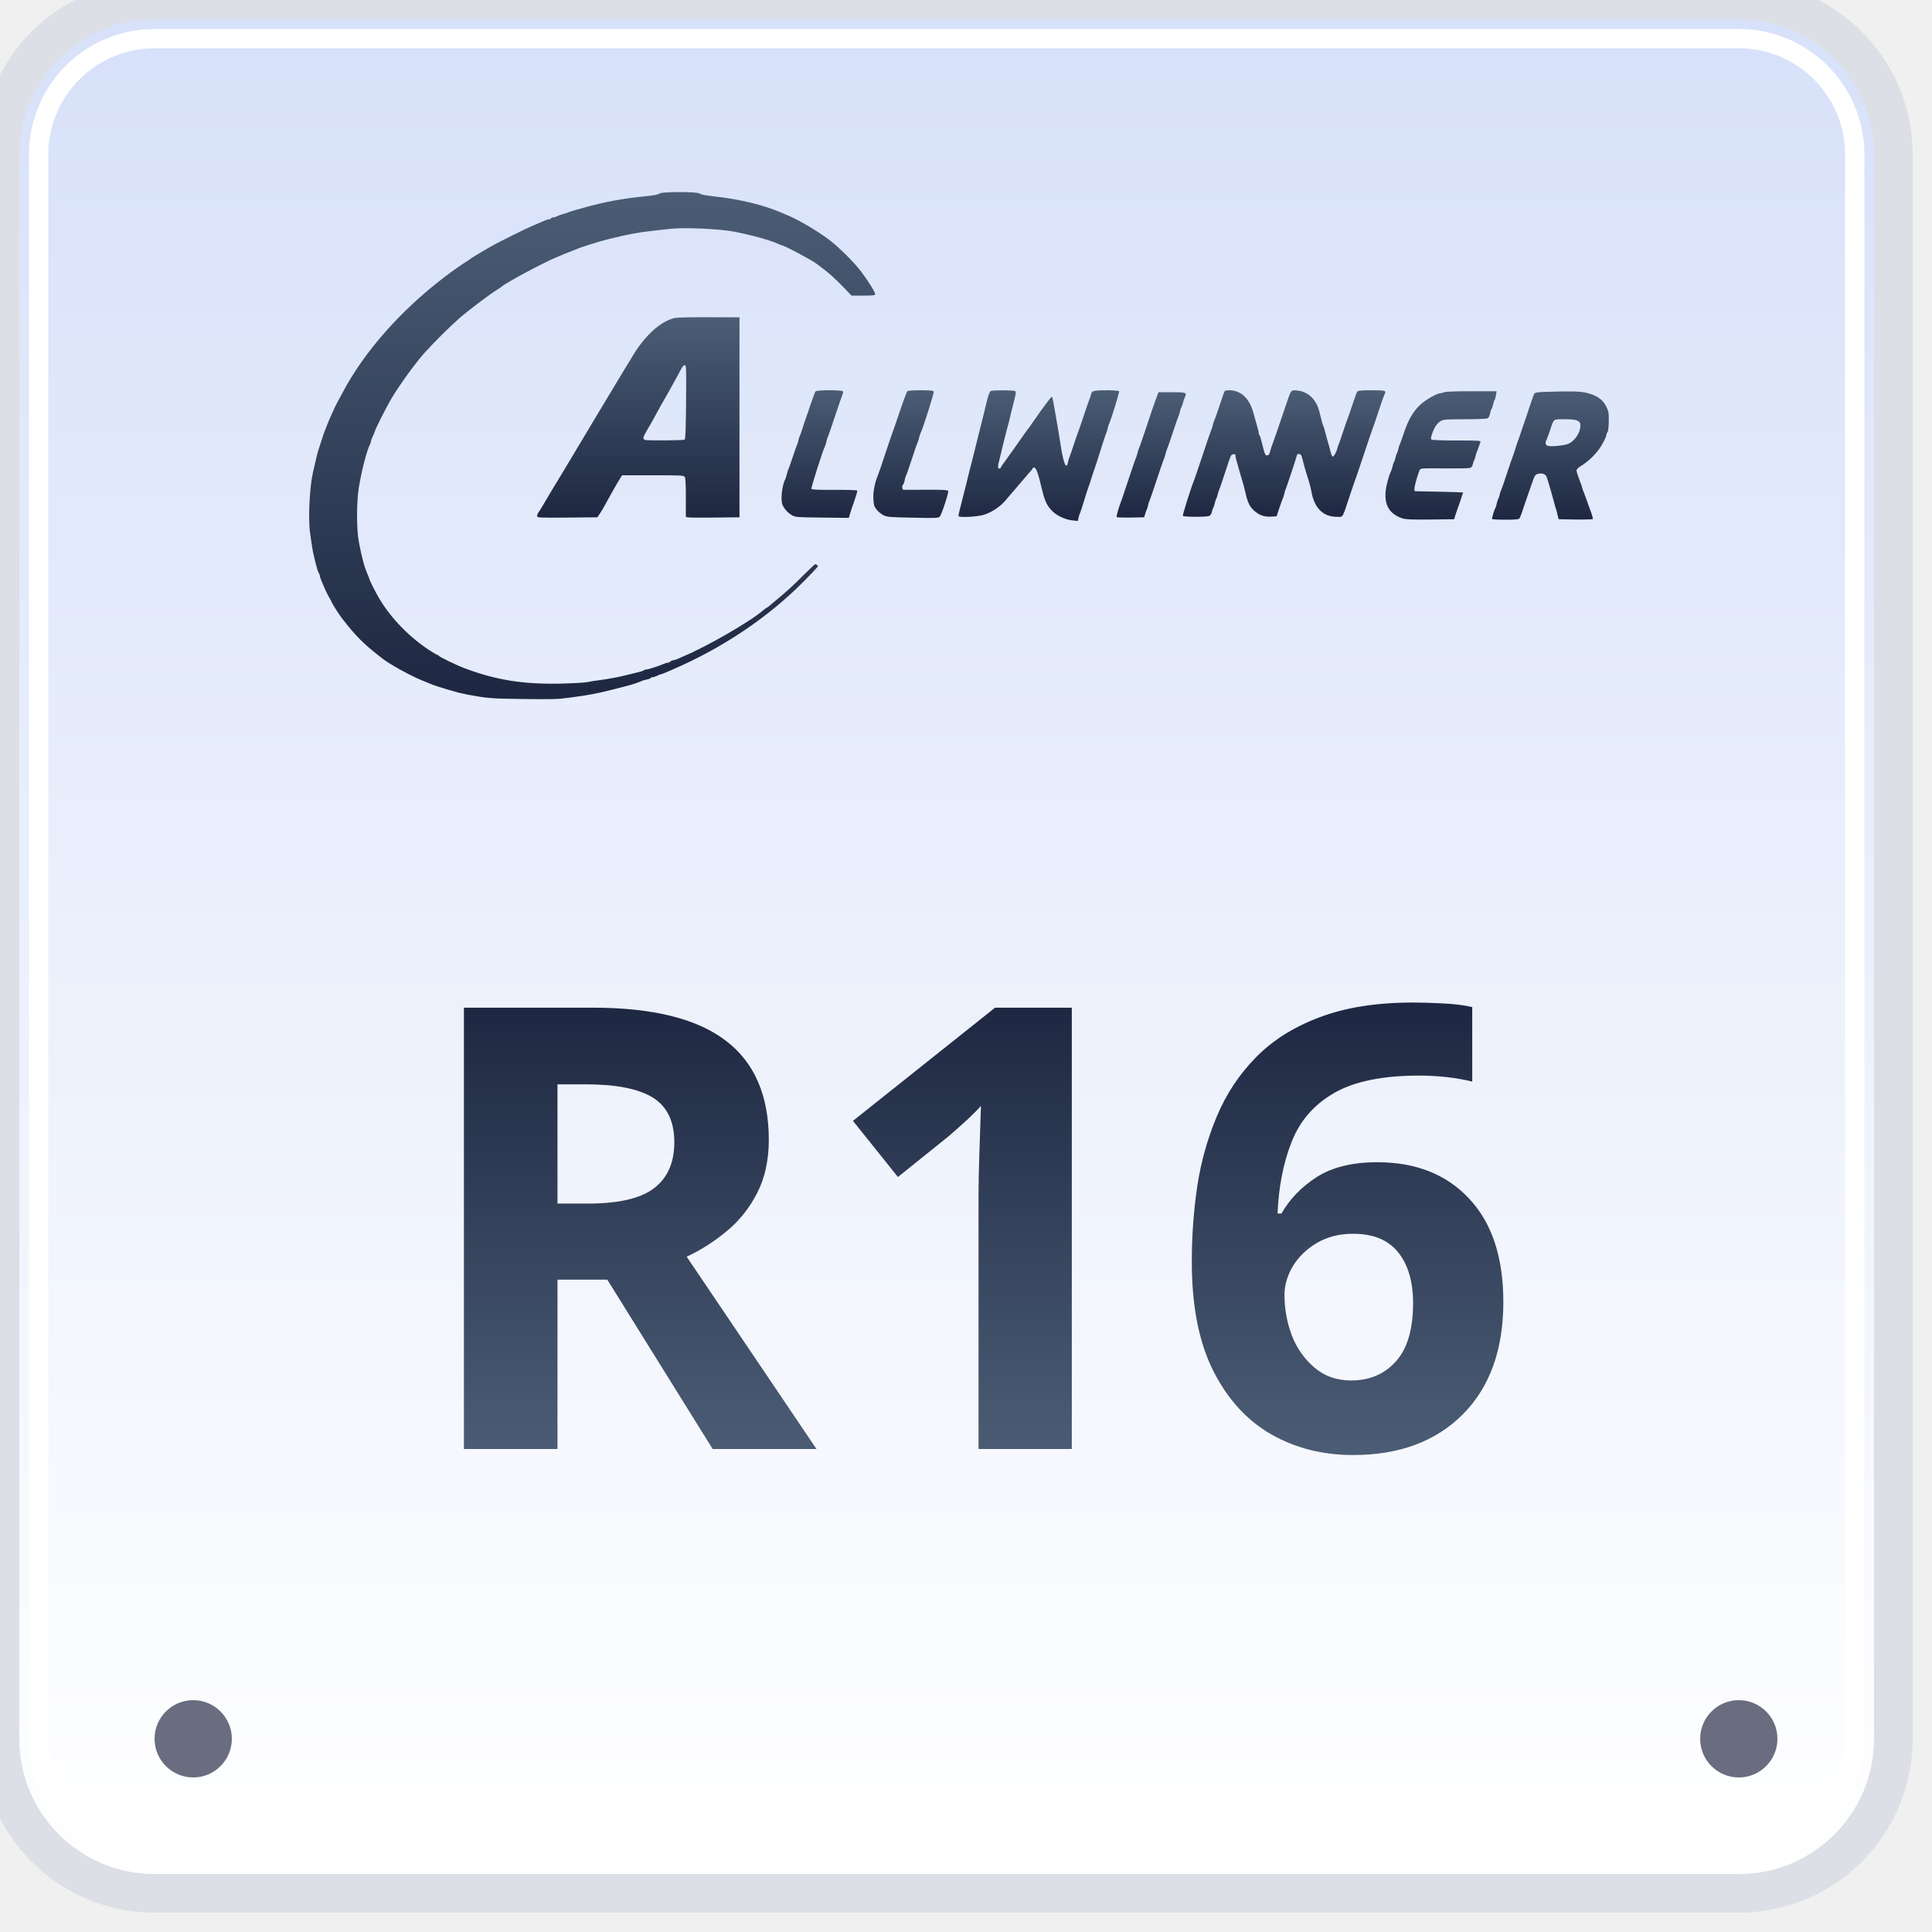
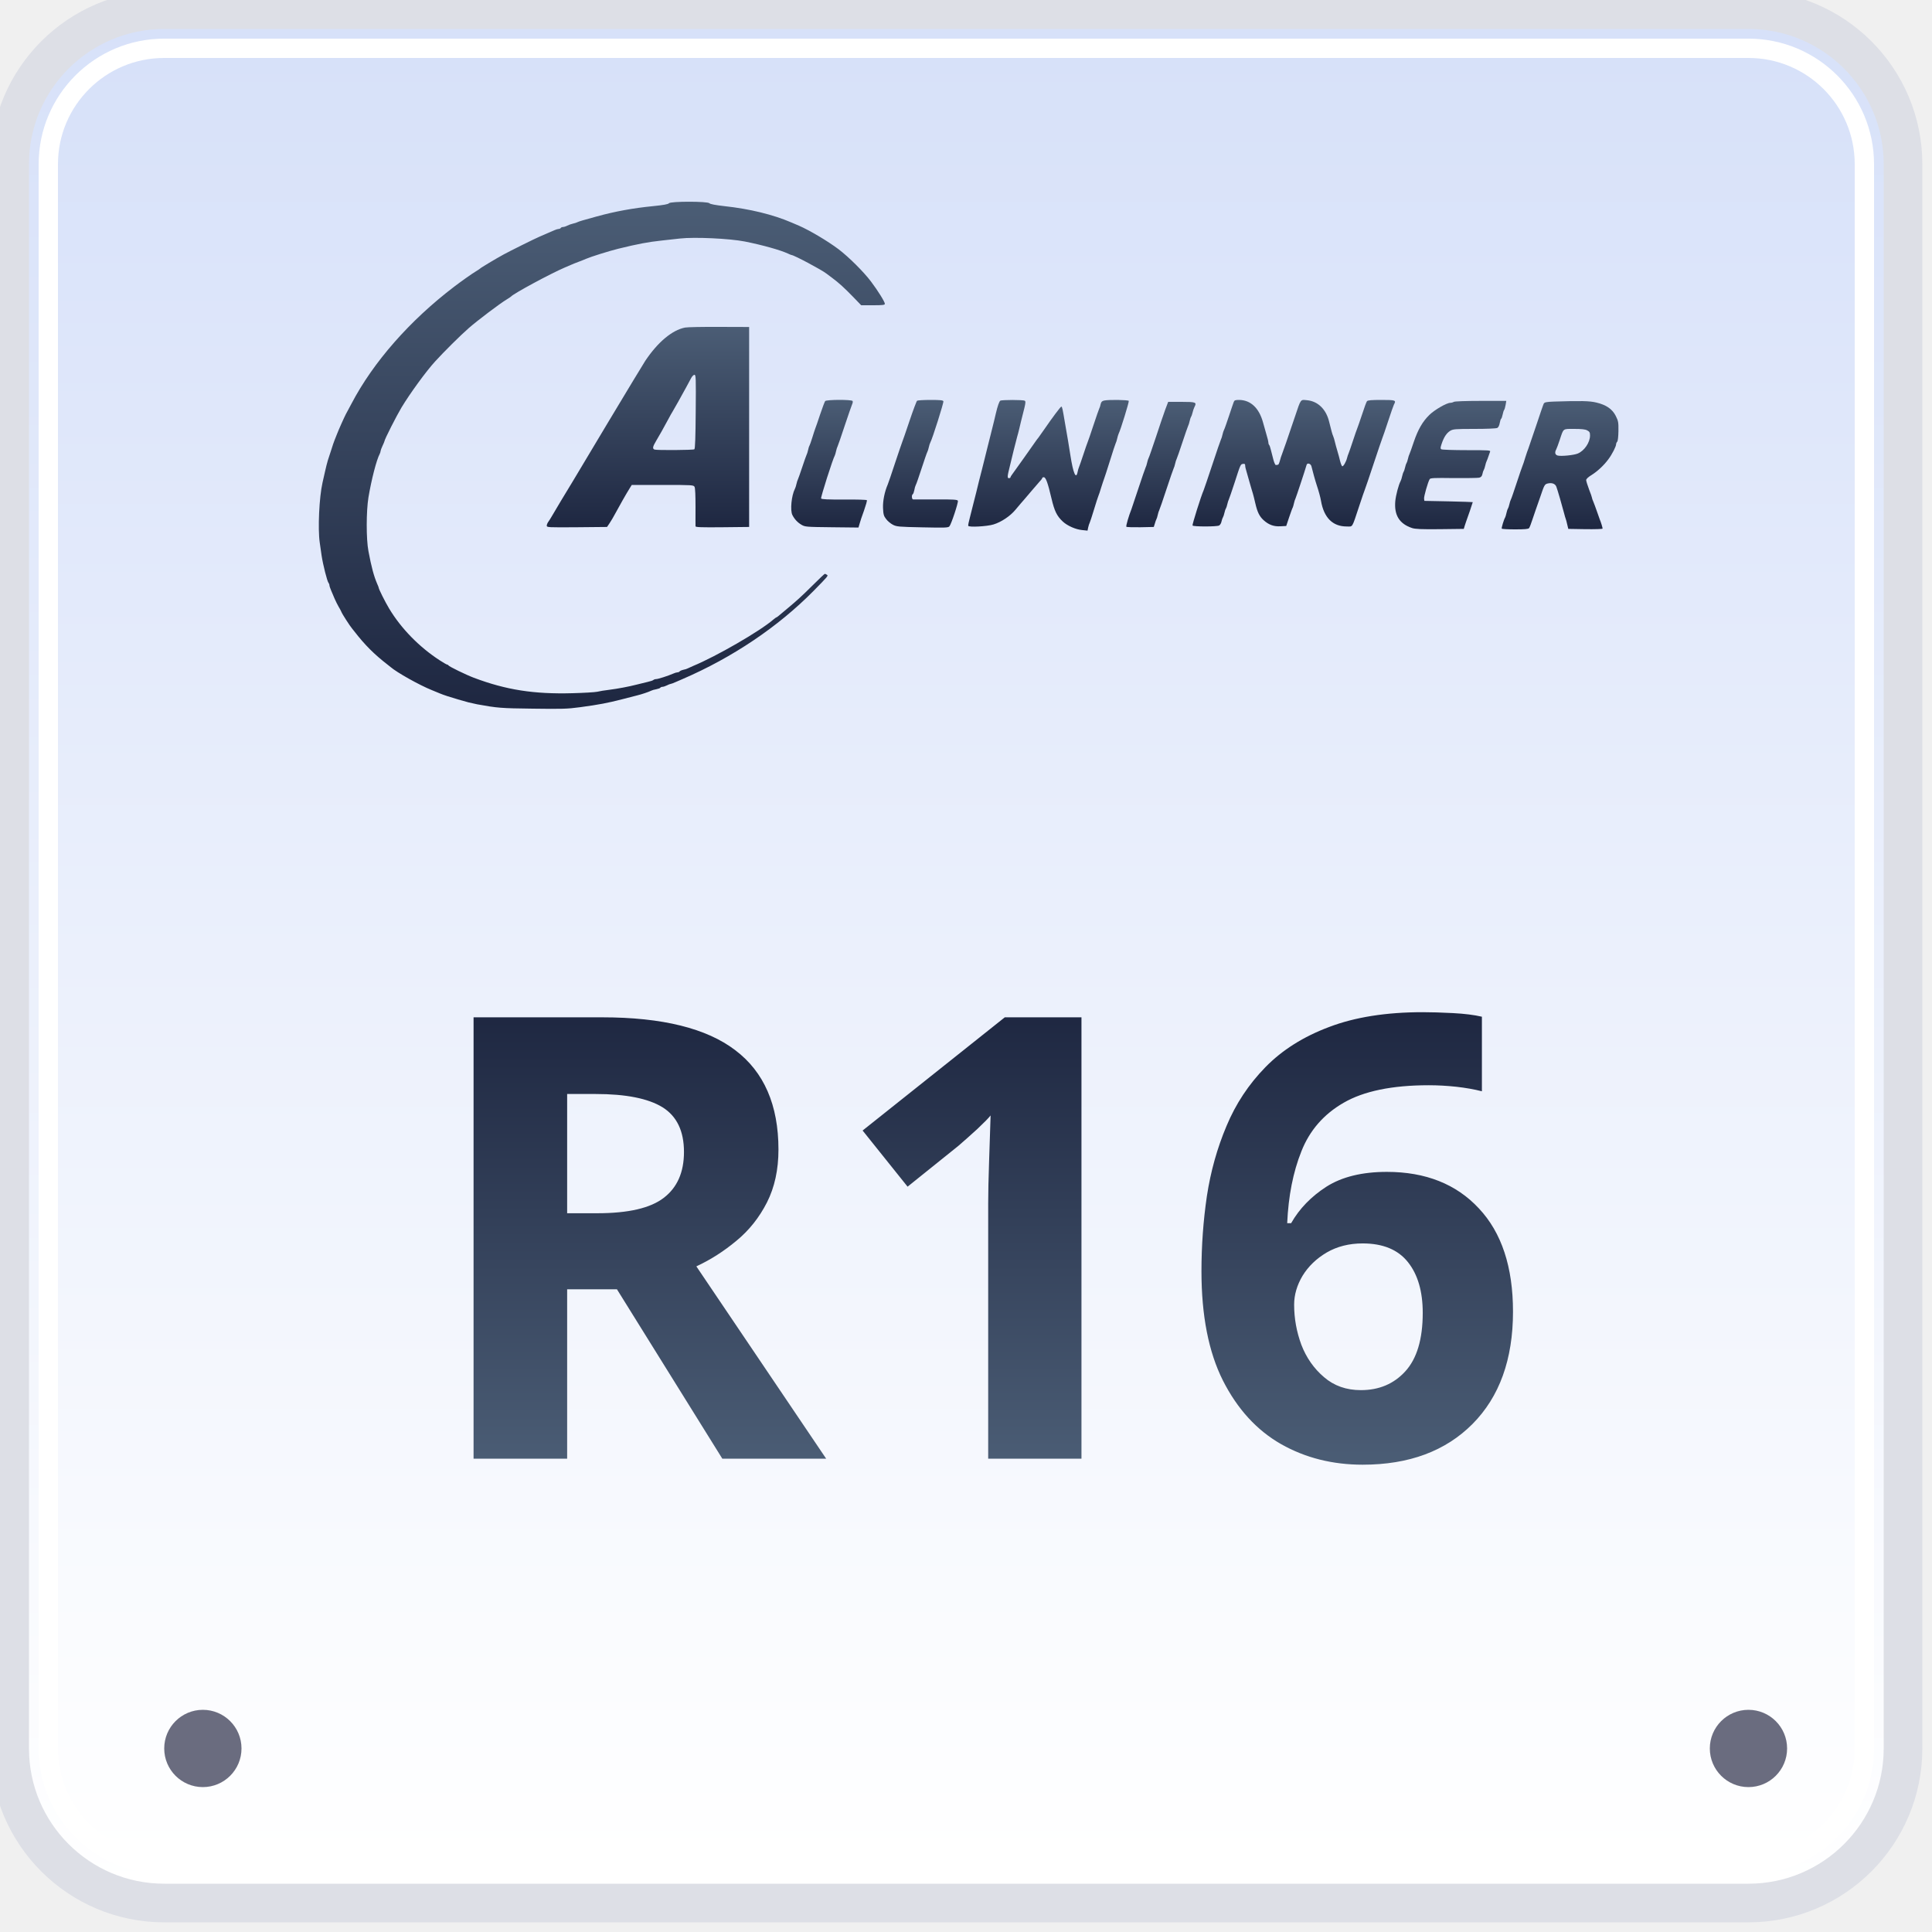
<svg xmlns="http://www.w3.org/2000/svg" width="100" height="100">
  <defs>
    <linearGradient id="soc_bg" x1="0%" y1="0%" x2="0%" y2="100%">
      <stop offset="0%" style="stop-color:#d7e1f9;stop-opacity:1" />
      <stop offset="100%" style="stop-color:#ffffff;stop-opacity:1" />
    </linearGradient>
    <linearGradient id="soc_name" x1="0%" y1="0%" x2="0%" y2="100%">
      <stop offset="0%" style="stop-color:#1e2741;stop-opacity:1" />
      <stop offset="100%" style="stop-color:#4b5d75;stop-opacity:1" />
    </linearGradient>
  </defs>
-   <rect width="98" height="98" fill="url(#soc_bg)" rx="8" stroke="#dddfe6" stroke-width="2" />
-   <rect x="2" y="2" width="94" height="94" fill="url(#soc_bg)" rx="6" stroke="#ffffff" stroke-width="1" />
-   <g transform="translate(16,80) scale(0.005,-0.005)" fill="url(#soc_name)">
-     <path d="M3625 13996 c-7 -10 -56 -19 -165 -30 -205 -20 -395 -55 -580 -106 -139 -38 -187 -52 -200 -59 -9 -5 -30 -12 -49 -16 -18 -4 -44 -13 -59 -21 -15 -8 -35 -14 -44 -14 -9 0 -20 -4 -23 -10 -3 -5 -13 -10 -22 -10 -8 0 -29 -6 -46 -14 -28 -13 -66 -29 -152 -66 -42 -17 -313 -152 -371 -184 -79 -43 -238 -138 -244 -146 -3 -3 -23 -17 -45 -30 -36 -21 -159 -108 -225 -159 -457 -348 -836 -779 -1061 -1209 -27 -50 -53 -100 -59 -110 -15 -28 -76 -164 -90 -202 -7 -19 -19 -48 -26 -65 -7 -16 -22 -61 -34 -100 -12 -38 -28 -88 -36 -110 -7 -22 -20 -74 -29 -115 -9 -41 -21 -93 -26 -115 -35 -152 -50 -481 -29 -622 6 -38 14 -97 19 -133 14 -94 58 -269 72 -284 5 -6 9 -16 9 -24 0 -7 8 -32 18 -55 10 -23 27 -62 37 -87 11 -25 29 -61 40 -80 12 -19 25 -44 29 -54 6 -19 90 -149 111 -173 5 -7 15 -18 20 -25 111 -144 209 -242 353 -353 7 -5 18 -15 25 -20 66 -57 298 -187 427 -239 36 -15 74 -31 85 -35 33 -14 105 -38 185 -61 41 -11 91 -25 110 -31 19 -5 60 -14 90 -20 210 -38 243 -41 575 -45 302 -4 357 -3 490 15 199 27 286 44 430 81 66 17 138 36 160 41 46 11 123 37 146 49 9 5 33 12 53 15 20 4 39 11 42 16 3 5 13 9 22 9 9 0 30 7 46 15 15 8 33 15 38 15 5 0 30 9 56 21 26 11 56 24 67 29 519 224 989 541 1355 911 154 157 156 159 140 169 -8 5 -18 10 -21 10 -4 0 -60 -53 -125 -118 -118 -117 -166 -160 -258 -237 -26 -22 -62 -52 -80 -67 -17 -15 -34 -28 -37 -28 -3 0 -19 -11 -35 -25 -136 -118 -589 -380 -829 -479 -22 -10 -47 -21 -55 -25 -9 -5 -30 -12 -48 -15 -17 -4 -34 -12 -37 -17 -4 -5 -13 -9 -22 -9 -8 0 -29 -6 -46 -14 -50 -22 -155 -56 -175 -56 -10 0 -22 -4 -28 -9 -5 -5 -31 -14 -59 -20 -27 -7 -77 -19 -110 -27 -85 -22 -197 -43 -290 -55 -44 -5 -99 -14 -123 -20 -24 -5 -139 -12 -255 -15 -400 -11 -688 34 -1022 160 -80 30 -258 117 -263 128 -2 5 -8 8 -13 8 -4 0 -40 20 -78 45 -211 137 -399 329 -523 536 -41 68 -108 202 -108 216 0 3 -6 19 -14 36 -36 83 -61 177 -92 342 -24 125 -23 413 0 555 31 185 83 388 117 452 5 10 9 23 9 30 1 7 9 31 20 53 11 22 19 44 20 48 0 17 126 265 176 348 88 146 256 377 349 478 87 96 264 272 347 344 90 79 323 255 393 297 22 13 42 27 45 30 24 30 408 237 555 300 28 12 59 25 70 30 11 5 45 19 75 30 30 11 64 25 75 30 50 22 238 81 335 105 203 50 310 70 450 85 52 6 138 15 190 21 150 17 513 0 670 -31 185 -37 367 -88 447 -125 17 -8 34 -15 37 -15 24 0 315 -155 361 -192 6 -5 33 -25 60 -45 70 -52 127 -104 220 -200 l80 -83 123 0 c101 0 122 3 122 15 0 20 -70 133 -143 230 -77 102 -229 253 -335 334 -114 86 -300 196 -412 245 -19 8 -55 23 -80 34 -185 80 -430 140 -690 168 -96 11 -149 21 -156 30 -17 21 -405 21 -419 0z" />
-     <path d="M3791 12709 c-133 -26 -282 -151 -411 -344 -18 -27 -192 -315 -387 -640 -194 -324 -357 -597 -362 -605 -32 -50 -216 -358 -225 -375 -6 -11 -19 -31 -28 -44 -10 -13 -18 -32 -18 -42 0 -19 12 -19 312 -17 l312 3 27 40 c15 22 40 65 56 95 39 73 120 216 150 263 l23 37 320 0 c309 0 320 -1 330 -20 7 -12 10 -92 10 -208 0 -103 -1 -193 0 -200 0 -10 59 -12 278 -10 l277 3 0 1035 0 1035 -310 1 c-170 1 -330 -2 -354 -7z m111 -871 c-2 -263 -6 -384 -14 -389 -14 -9 -390 -11 -412 -3 -24 9 -20 30 18 93 36 60 67 116 124 221 19 36 38 70 42 75 4 6 31 53 60 105 29 52 67 120 83 150 17 30 39 72 50 93 10 20 26 37 36 37 15 0 16 -33 13 -382z" />
-     <path d="M5242 11948 c-5 -7 -29 -69 -52 -138 -23 -69 -45 -134 -50 -145 -4 -11 -19 -54 -31 -95 -13 -41 -26 -79 -30 -85 -4 -5 -10 -26 -14 -45 -4 -19 -11 -41 -16 -50 -4 -8 -24 -64 -44 -125 -20 -60 -40 -117 -44 -125 -5 -9 -12 -31 -16 -50 -4 -19 -11 -41 -16 -50 -36 -70 -51 -224 -26 -272 22 -43 53 -76 93 -100 38 -22 47 -23 315 -26 l276 -3 11 38 c5 21 26 83 46 137 19 54 33 103 30 108 -3 5 -109 8 -236 7 -170 -1 -233 2 -238 11 -6 10 122 412 142 445 3 6 9 26 13 45 4 19 11 41 16 50 4 8 38 105 74 215 37 110 71 210 77 222 6 11 7 26 4 32 -10 16 -270 15 -284 -1z" />
-     <path d="M6194 11952 c-6 -4 -41 -97 -78 -207 -37 -110 -71 -209 -76 -220 -5 -11 -38 -110 -75 -220 -36 -110 -70 -209 -75 -220 -33 -76 -52 -171 -49 -244 3 -67 8 -83 32 -114 15 -21 47 -47 70 -59 39 -20 60 -22 307 -27 233 -5 266 -4 278 10 20 23 94 248 88 265 -5 12 -43 15 -228 14 -123 0 -229 -1 -235 0 -15 0 -18 46 -4 54 5 3 12 22 16 42 3 20 10 44 15 53 6 9 32 86 60 171 28 85 54 162 59 170 5 9 12 31 16 50 4 19 11 41 16 50 21 38 140 413 135 426 -4 11 -31 14 -133 14 -70 0 -133 -4 -139 -8z" />
-     <path d="M7055 11952 c-11 -7 -28 -55 -46 -132 -10 -44 -23 -98 -53 -217 -8 -32 -22 -87 -31 -123 -9 -36 -23 -92 -31 -125 -8 -33 -22 -87 -30 -120 -8 -33 -22 -86 -30 -117 -7 -32 -21 -84 -28 -115 -8 -32 -22 -85 -30 -118 -8 -33 -24 -96 -35 -139 -12 -44 -20 -84 -18 -89 5 -17 194 -7 262 14 81 25 172 86 227 152 24 29 47 57 53 63 16 18 56 64 115 134 30 35 67 78 82 95 16 16 28 33 28 38 0 4 7 7 15 7 21 0 42 -58 80 -220 31 -132 56 -182 117 -239 47 -44 134 -82 199 -88 l57 -6 7 34 c4 18 11 40 16 49 4 8 24 69 44 135 20 66 40 129 45 140 5 11 19 52 30 90 12 39 26 79 30 90 5 11 31 94 60 185 28 91 55 172 59 180 5 9 12 31 16 50 4 19 11 41 15 50 20 39 110 331 105 340 -7 11 -204 14 -253 4 -24 -5 -32 -13 -38 -37 -3 -17 -10 -38 -15 -47 -4 -8 -31 -85 -59 -170 -28 -85 -55 -164 -60 -175 -5 -11 -25 -69 -45 -130 -20 -60 -40 -119 -45 -130 -5 -11 -12 -35 -15 -52 -16 -81 -46 -10 -74 172 -5 33 -17 103 -25 155 -9 52 -23 136 -32 185 -24 144 -29 166 -37 166 -8 0 -94 -115 -177 -236 -25 -36 -52 -74 -60 -85 -8 -10 -21 -26 -28 -37 -7 -10 -35 -49 -62 -88 -27 -38 -55 -78 -62 -88 -25 -36 -108 -152 -123 -172 -8 -10 -15 -23 -15 -27 0 -4 -7 -8 -16 -8 -18 0 -17 19 10 125 8 33 26 107 40 165 15 58 31 121 36 140 6 19 15 55 21 80 10 44 22 93 54 219 12 52 13 66 3 73 -16 10 -239 10 -253 0z" />
-     <path d="M9471 11937 c-5 -12 -27 -78 -50 -147 -23 -69 -45 -132 -50 -140 -5 -9 -12 -31 -16 -50 -4 -19 -11 -41 -16 -50 -4 -8 -45 -125 -89 -260 -45 -135 -85 -254 -90 -265 -27 -60 -120 -357 -115 -365 8 -13 251 -13 275 0 10 5 22 24 25 42 4 18 11 38 15 43 4 6 11 26 15 45 4 19 11 40 15 45 4 6 11 26 15 45 4 19 11 41 16 50 4 8 31 87 60 175 62 193 61 189 88 193 16 3 21 -2 21 -17 0 -11 6 -40 14 -63 7 -24 23 -79 35 -123 13 -44 26 -91 31 -105 4 -14 16 -59 25 -100 21 -92 43 -136 86 -175 53 -48 106 -67 174 -63 l60 3 30 90 c17 50 33 95 37 100 3 6 9 26 13 45 4 19 11 41 16 50 6 12 97 285 115 348 7 24 43 13 50 -15 7 -32 41 -155 54 -193 22 -66 39 -129 45 -165 30 -174 121 -265 265 -265 67 0 52 -24 130 210 28 85 55 164 60 175 5 11 45 130 90 265 45 135 85 254 90 265 5 11 32 90 60 175 28 85 55 163 60 172 25 45 18 48 -129 48 -103 0 -141 -3 -150 -13 -6 -7 -29 -69 -51 -138 -23 -68 -45 -133 -50 -144 -5 -11 -25 -69 -45 -130 -20 -60 -40 -119 -45 -130 -5 -11 -12 -31 -15 -45 -10 -41 -39 -90 -50 -87 -5 2 -15 26 -22 53 -6 27 -19 74 -28 104 -9 30 -21 73 -26 95 -5 22 -13 49 -18 60 -9 19 -20 61 -42 150 -31 129 -117 212 -229 222 -69 7 -62 17 -124 -168 -70 -209 -127 -372 -136 -394 -5 -11 -14 -39 -20 -62 -6 -24 -15 -44 -20 -44 -6 -1 -15 -2 -22 -3 -6 -1 -17 23 -25 52 -7 28 -19 74 -26 101 -6 27 -15 53 -20 57 -4 4 -7 15 -7 24 0 9 -9 48 -21 86 -11 38 -27 94 -35 124 -41 148 -129 229 -247 230 -40 0 -49 -3 -56 -23z" />
-     <path d="M11750 11940 c-8 -5 -25 -10 -36 -10 -39 0 -164 -73 -217 -125 -70 -68 -118 -151 -162 -281 -20 -60 -40 -116 -44 -124 -5 -9 -12 -31 -16 -50 -4 -19 -11 -39 -15 -45 -4 -5 -11 -26 -15 -45 -4 -19 -11 -39 -15 -45 -4 -5 -11 -26 -15 -45 -4 -19 -11 -41 -16 -50 -21 -39 -49 -146 -55 -207 -13 -146 42 -235 173 -279 33 -11 96 -14 289 -12 l247 3 9 30 c5 17 12 37 15 45 13 34 70 200 69 202 -1 1 -113 5 -251 8 l-250 5 -3 23 c-3 22 40 173 58 202 7 12 47 14 247 11 132 -1 251 1 265 4 20 5 29 15 34 38 3 18 10 37 14 42 4 6 11 26 15 45 4 19 11 41 16 50 4 8 12 29 17 45 6 17 13 38 17 48 7 16 -9 17 -241 17 -137 0 -255 4 -263 9 -11 7 -11 16 3 57 23 69 51 111 88 134 30 18 51 20 251 20 124 0 226 4 237 10 11 6 21 26 25 50 4 22 10 42 15 45 4 3 11 22 15 42 4 21 11 43 15 48 5 6 12 30 16 53 l7 42 -264 0 c-153 0 -270 -4 -279 -10z" />
-     <path d="M12788 11943 c-80 -3 -99 -7 -107 -21 -5 -9 -41 -114 -80 -232 -40 -118 -76 -224 -80 -235 -5 -11 -19 -51 -31 -90 -11 -38 -25 -79 -30 -90 -5 -11 -32 -90 -60 -175 -28 -85 -54 -162 -59 -170 -5 -9 -12 -31 -16 -50 -4 -19 -11 -39 -15 -45 -4 -5 -11 -26 -15 -45 -4 -19 -10 -39 -13 -45 -14 -22 -40 -110 -36 -117 3 -5 65 -8 138 -8 99 0 136 3 145 13 6 8 22 49 36 93 15 43 29 86 32 94 3 8 25 71 49 140 39 116 44 126 72 134 44 12 81 0 93 -32 11 -27 61 -200 81 -277 5 -22 13 -47 16 -55 3 -8 11 -35 16 -60 l11 -45 178 -3 c97 -1 177 1 177 6 0 10 -17 67 -30 97 -4 11 -18 49 -30 85 -12 36 -29 79 -36 97 -8 17 -14 35 -14 40 0 5 -13 44 -30 86 -16 43 -30 87 -30 97 0 11 19 30 50 49 65 40 133 103 180 167 39 52 80 133 80 156 0 8 5 19 11 25 7 7 12 52 13 111 1 90 -1 103 -28 157 -36 71 -99 114 -201 138 -69 17 -162 19 -437 10z m342 -298 c25 -13 30 -22 30 -53 0 -72 -59 -159 -127 -187 -40 -17 -171 -30 -207 -21 -28 7 -34 32 -16 64 5 9 21 53 36 97 41 124 29 115 150 115 75 0 114 -4 134 -15z" />
-     <path d="M8762 11858 c-17 -46 -60 -173 -96 -283 -37 -110 -70 -207 -75 -215 -5 -9 -12 -31 -16 -50 -4 -19 -11 -41 -16 -50 -4 -8 -38 -105 -74 -215 -37 -110 -69 -207 -72 -215 -28 -69 -59 -176 -53 -183 3 -4 69 -6 145 -5 l139 3 11 35 c5 19 13 40 16 45 4 6 10 26 14 45 4 19 11 41 16 50 4 8 38 105 74 215 36 110 70 207 74 215 5 9 12 31 16 50 4 19 11 41 16 50 4 8 31 85 59 170 28 85 55 162 59 170 5 9 12 31 16 50 4 19 11 40 15 45 4 6 11 25 15 43 4 18 13 45 20 59 26 49 15 53 -135 53 l-137 0 -31 -82z" />
+   <g transform="translate(0.5,0.5)">
+     <rect x="0" y="0" width="98" height="98" fill="url(#soc_bg)" rx="8" stroke="#dddfe6" stroke-width="2" />
+     <rect x="2" y="2" width="94" height="94" fill="url(#soc_bg)" rx="6" stroke="#ffffff" stroke-width="1" />
+     <g transform="translate(16,80) scale(0.005,-0.005)" fill="url(#soc_name)">
+       <path d="M3625 13996 c-7 -10 -56 -19 -165 -30 -205 -20 -395 -55 -580 -106 -139 -38 -187 -52 -200 -59 -9 -5 -30 -12 -49 -16 -18 -4 -44 -13 -59 -21 -15 -8 -35 -14 -44 -14 -9 0 -20 -4 -23 -10 -3 -5 -13 -10 -22 -10 -8 0 -29 -6 -46 -14 -28 -13 -66 -29 -152 -66 -42 -17 -313 -152 -371 -184 -79 -43 -238 -138 -244 -146 -3 -3 -23 -17 -45 -30 -36 -21 -159 -108 -225 -159 -457 -348 -836 -779 -1061 -1209 -27 -50 -53 -100 -59 -110 -15 -28 -76 -164 -90 -202 -7 -19 -19 -48 -26 -65 -7 -16 -22 -61 -34 -100 -12 -38 -28 -88 -36 -110 -7 -22 -20 -74 -29 -115 -9 -41 -21 -93 -26 -115 -35 -152 -50 -481 -29 -622 6 -38 14 -97 19 -133 14 -94 58 -269 72 -284 5 -6 9 -16 9 -24 0 -7 8 -32 18 -55 10 -23 27 -62 37 -87 11 -25 29 -61 40 -80 12 -19 25 -44 29 -54 6 -19 90 -149 111 -173 5 -7 15 -18 20 -25 111 -144 209 -242 353 -353 7 -5 18 -15 25 -20 66 -57 298 -187 427 -239 36 -15 74 -31 85 -35 33 -14 105 -38 185 -61 41 -11 91 -25 110 -31 19 -5 60 -14 90 -20 210 -38 243 -41 575 -45 302 -4 357 -3 490 15 199 27 286 44 430 81 66 17 138 36 160 41 46 11 123 37 146 49 9 5 33 12 53 15 20 4 39 11 42 16 3 5 13 9 22 9 9 0 30 7 46 15 15 8 33 15 38 15 5 0 30 9 56 21 26 11 56 24 67 29 519 224 989 541 1355 911 154 157 156 159 140 169 -8 5 -18 10 -21 10 -4 0 -60 -53 -125 -118 -118 -117 -166 -160 -258 -237 -26 -22 -62 -52 -80 -67 -17 -15 -34 -28 -37 -28 -3 0 -19 -11 -35 -25 -136 -118 -589 -380 -829 -479 -22 -10 -47 -21 -55 -25 -9 -5 -30 -12 -48 -15 -17 -4 -34 -12 -37 -17 -4 -5 -13 -9 -22 -9 -8 0 -29 -6 -46 -14 -50 -22 -155 -56 -175 -56 -10 0 -22 -4 -28 -9 -5 -5 -31 -14 -59 -20 -27 -7 -77 -19 -110 -27 -85 -22 -197 -43 -290 -55 -44 -5 -99 -14 -123 -20 -24 -5 -139 -12 -255 -15 -400 -11 -688 34 -1022 160 -80 30 -258 117 -263 128 -2 5 -8 8 -13 8 -4 0 -40 20 -78 45 -211 137 -399 329 -523 536 -41 68 -108 202 -108 216 0 3 -6 19 -14 36 -36 83 -61 177 -92 342 -24 125 -23 413 0 555 31 185 83 388 117 452 5 10 9 23 9 30 1 7 9 31 20 53 11 22 19 44 20 48 0 17 126 265 176 348 88 146 256 377 349 478 87 96 264 272 347 344 90 79 323 255 393 297 22 13 42 27 45 30 24 30 408 237 555 300 28 12 59 25 70 30 11 5 45 19 75 30 30 11 64 25 75 30 50 22 238 81 335 105 203 50 310 70 450 85 52 6 138 15 190 21 150 17 513 0 670 -31 185 -37 367 -88 447 -125 17 -8 34 -15 37 -15 24 0 315 -155 361 -192 6 -5 33 -25 60 -45 70 -52 127 -104 220 -200 l80 -83 123 0 c101 0 122 3 122 15 0 20 -70 133 -143 230 -77 102 -229 253 -335 334 -114 86 -300 196 -412 245 -19 8 -55 23 -80 34 -185 80 -430 140 -690 168 -96 11 -149 21 -156 30 -17 21 -405 21 -419 0z" />
+       <path d="M3791 12709 c-133 -26 -282 -151 -411 -344 -18 -27 -192 -315 -387 -640 -194 -324 -357 -597 -362 -605 -32 -50 -216 -358 -225 -375 -6 -11 -19 -31 -28 -44 -10 -13 -18 -32 -18 -42 0 -19 12 -19 312 -17 l312 3 27 40 c15 22 40 65 56 95 39 73 120 216 150 263 l23 37 320 0 c309 0 320 -1 330 -20 7 -12 10 -92 10 -208 0 -103 -1 -193 0 -200 0 -10 59 -12 278 -10 l277 3 0 1035 0 1035 -310 1 c-170 1 -330 -2 -354 -7z m111 -871 c-2 -263 -6 -384 -14 -389 -14 -9 -390 -11 -412 -3 -24 9 -20 30 18 93 36 60 67 116 124 221 19 36 38 70 42 75 4 6 31 53 60 105 29 52 67 120 83 150 17 30 39 72 50 93 10 20 26 37 36 37 15 0 16 -33 13 -382z" />
+       <path d="M5242 11948 c-5 -7 -29 -69 -52 -138 -23 -69 -45 -134 -50 -145 -4 -11 -19 -54 -31 -95 -13 -41 -26 -79 -30 -85 -4 -5 -10 -26 -14 -45 -4 -19 -11 -41 -16 -50 -4 -8 -24 -64 -44 -125 -20 -60 -40 -117 -44 -125 -5 -9 -12 -31 -16 -50 -4 -19 -11 -41 -16 -50 -36 -70 -51 -224 -26 -272 22 -43 53 -76 93 -100 38 -22 47 -23 315 -26 l276 -3 11 38 c5 21 26 83 46 137 19 54 33 103 30 108 -3 5 -109 8 -236 7 -170 -1 -233 2 -238 11 -6 10 122 412 142 445 3 6 9 26 13 45 4 19 11 41 16 50 4 8 38 105 74 215 37 110 71 210 77 222 6 11 7 26 4 32 -10 16 -270 15 -284 -1z" />
+       <path d="M6194 11952 c-6 -4 -41 -97 -78 -207 -37 -110 -71 -209 -76 -220 -5 -11 -38 -110 -75 -220 -36 -110 -70 -209 -75 -220 -33 -76 -52 -171 -49 -244 3 -67 8 -83 32 -114 15 -21 47 -47 70 -59 39 -20 60 -22 307 -27 233 -5 266 -4 278 10 20 23 94 248 88 265 -5 12 -43 15 -228 14 -123 0 -229 -1 -235 0 -15 0 -18 46 -4 54 5 3 12 22 16 42 3 20 10 44 15 53 6 9 32 86 60 171 28 85 54 162 59 170 5 9 12 31 16 50 4 19 11 41 16 50 21 38 140 413 135 426 -4 11 -31 14 -133 14 -70 0 -133 -4 -139 -8z" />
+       <path d="M7055 11952 c-11 -7 -28 -55 -46 -132 -10 -44 -23 -98 -53 -217 -8 -32 -22 -87 -31 -123 -9 -36 -23 -92 -31 -125 -8 -33 -22 -87 -30 -120 -8 -33 -22 -86 -30 -117 -7 -32 -21 -84 -28 -115 -8 -32 -22 -85 -30 -118 -8 -33 -24 -96 -35 -139 -12 -44 -20 -84 -18 -89 5 -17 194 -7 262 14 81 25 172 86 227 152 24 29 47 57 53 63 16 18 56 64 115 134 30 35 67 78 82 95 16 16 28 33 28 38 0 4 7 7 15 7 21 0 42 -58 80 -220 31 -132 56 -182 117 -239 47 -44 134 -82 199 -88 l57 -6 7 34 c4 18 11 40 16 49 4 8 24 69 44 135 20 66 40 129 45 140 5 11 19 52 30 90 12 39 26 79 30 90 5 11 31 94 60 185 28 91 55 172 59 180 5 9 12 31 16 50 4 19 11 41 15 50 20 39 110 331 105 340 -7 11 -204 14 -253 4 -24 -5 -32 -13 -38 -37 -3 -17 -10 -38 -15 -47 -4 -8 -31 -85 -59 -170 -28 -85 -55 -164 -60 -175 -5 -11 -25 -69 -45 -130 -20 -60 -40 -119 -45 -130 -5 -11 -12 -35 -15 -52 -16 -81 -46 -10 -74 172 -5 33 -17 103 -25 155 -9 52 -23 136 -32 185 -24 144 -29 166 -37 166 -8 0 -94 -115 -177 -236 -25 -36 -52 -74 -60 -85 -8 -10 -21 -26 -28 -37 -7 -10 -35 -49 -62 -88 -27 -38 -55 -78 -62 -88 -25 -36 -108 -152 -123 -172 -8 -10 -15 -23 -15 -27 0 -4 -7 -8 -16 -8 -18 0 -17 19 10 125 8 33 26 107 40 165 15 58 31 121 36 140 6 19 15 55 21 80 10 44 22 93 54 219 12 52 13 66 3 73 -16 10 -239 10 -253 0z" />
+       <path d="M9471 11937 c-5 -12 -27 -78 -50 -147 -23 -69 -45 -132 -50 -140 -5 -9 -12 -31 -16 -50 -4 -19 -11 -41 -16 -50 -4 -8 -45 -125 -89 -260 -45 -135 -85 -254 -90 -265 -27 -60 -120 -357 -115 -365 8 -13 251 -13 275 0 10 5 22 24 25 42 4 18 11 38 15 43 4 6 11 26 15 45 4 19 11 40 15 45 4 6 11 26 15 45 4 19 11 41 16 50 4 8 31 87 60 175 62 193 61 189 88 193 16 3 21 -2 21 -17 0 -11 6 -40 14 -63 7 -24 23 -79 35 -123 13 -44 26 -91 31 -105 4 -14 16 -59 25 -100 21 -92 43 -136 86 -175 53 -48 106 -67 174 -63 l60 3 30 90 c17 50 33 95 37 100 3 6 9 26 13 45 4 19 11 41 16 50 6 12 97 285 115 348 7 24 43 13 50 -15 7 -32 41 -155 54 -193 22 -66 39 -129 45 -165 30 -174 121 -265 265 -265 67 0 52 -24 130 210 28 85 55 164 60 175 5 11 45 130 90 265 45 135 85 254 90 265 5 11 32 90 60 175 28 85 55 163 60 172 25 45 18 48 -129 48 -103 0 -141 -3 -150 -13 -6 -7 -29 -69 -51 -138 -23 -68 -45 -133 -50 -144 -5 -11 -25 -69 -45 -130 -20 -60 -40 -119 -45 -130 -5 -11 -12 -31 -15 -45 -10 -41 -39 -90 -50 -87 -5 2 -15 26 -22 53 -6 27 -19 74 -28 104 -9 30 -21 73 -26 95 -5 22 -13 49 -18 60 -9 19 -20 61 -42 150 -31 129 -117 212 -229 222 -69 7 -62 17 -124 -168 -70 -209 -127 -372 -136 -394 -5 -11 -14 -39 -20 -62 -6 -24 -15 -44 -20 -44 -6 -1 -15 -2 -22 -3 -6 -1 -17 23 -25 52 -7 28 -19 74 -26 101 -6 27 -15 53 -20 57 -4 4 -7 15 -7 24 0 9 -9 48 -21 86 -11 38 -27 94 -35 124 -41 148 -129 229 -247 230 -40 0 -49 -3 -56 -23z" />
+       <path d="M11750 11940 c-8 -5 -25 -10 -36 -10 -39 0 -164 -73 -217 -125 -70 -68 -118 -151 -162 -281 -20 -60 -40 -116 -44 -124 -5 -9 -12 -31 -16 -50 -4 -19 -11 -39 -15 -45 -4 -5 -11 -26 -15 -45 -4 -19 -11 -39 -15 -45 -4 -5 -11 -26 -15 -45 -4 -19 -11 -41 -16 -50 -21 -39 -49 -146 -55 -207 -13 -146 42 -235 173 -279 33 -11 96 -14 289 -12 l247 3 9 30 c5 17 12 37 15 45 13 34 70 200 69 202 -1 1 -113 5 -251 8 l-250 5 -3 23 c-3 22 40 173 58 202 7 12 47 14 247 11 132 -1 251 1 265 4 20 5 29 15 34 38 3 18 10 37 14 42 4 6 11 26 15 45 4 19 11 41 16 50 4 8 12 29 17 45 6 17 13 38 17 48 7 16 -9 17 -241 17 -137 0 -255 4 -263 9 -11 7 -11 16 3 57 23 69 51 111 88 134 30 18 51 20 251 20 124 0 226 4 237 10 11 6 21 26 25 50 4 22 10 42 15 45 4 3 11 22 15 42 4 21 11 43 15 48 5 6 12 30 16 53 l7 42 -264 0 c-153 0 -270 -4 -279 -10z" />
+       <path d="M12788 11943 c-80 -3 -99 -7 -107 -21 -5 -9 -41 -114 -80 -232 -40 -118 -76 -224 -80 -235 -5 -11 -19 -51 -31 -90 -11 -38 -25 -79 -30 -90 -5 -11 -32 -90 -60 -175 -28 -85 -54 -162 -59 -170 -5 -9 -12 -31 -16 -50 -4 -19 -11 -39 -15 -45 -4 -5 -11 -26 -15 -45 -4 -19 -10 -39 -13 -45 -14 -22 -40 -110 -36 -117 3 -5 65 -8 138 -8 99 0 136 3 145 13 6 8 22 49 36 93 15 43 29 86 32 94 3 8 25 71 49 140 39 116 44 126 72 134 44 12 81 0 93 -32 11 -27 61 -200 81 -277 5 -22 13 -47 16 -55 3 -8 11 -35 16 -60 l11 -45 178 -3 c97 -1 177 1 177 6 0 10 -17 67 -30 97 -4 11 -18 49 -30 85 -12 36 -29 79 -36 97 -8 17 -14 35 -14 40 0 5 -13 44 -30 86 -16 43 -30 87 -30 97 0 11 19 30 50 49 65 40 133 103 180 167 39 52 80 133 80 156 0 8 5 19 11 25 7 7 12 52 13 111 1 90 -1 103 -28 157 -36 71 -99 114 -201 138 -69 17 -162 19 -437 10z m342 -298 c25 -13 30 -22 30 -53 0 -72 -59 -159 -127 -187 -40 -17 -171 -30 -207 -21 -28 7 -34 32 -16 64 5 9 21 53 36 97 41 124 29 115 150 115 75 0 114 -4 134 -15z" />
+       <path d="M8762 11858 c-17 -46 -60 -173 -96 -283 -37 -110 -70 -207 -75 -215 -5 -9 -12 -31 -16 -50 -4 -19 -11 -41 -16 -50 -4 -8 -38 -105 -74 -215 -37 -110 -69 -207 -72 -215 -28 -69 -59 -176 -53 -183 3 -4 69 -6 145 -5 l139 3 11 35 c5 19 13 40 16 45 4 6 10 26 14 45 4 19 11 41 16 50 4 8 38 105 74 215 36 110 70 207 74 215 5 9 12 31 16 50 4 19 11 41 16 50 4 8 31 85 59 170 28 85 55 162 59 170 5 9 12 31 16 50 4 19 11 40 15 45 4 6 11 25 15 43 4 18 13 45 20 59 26 49 15 53 -135 53 l-137 0 -31 -82z" />
+     </g>
+     <text x="50" y="75" fill="url(#soc_name)" text-anchor="middle">
+       <tspan font-weight="600" font-size="32" font-family="Adobe Heiti Std, sans-serif">R16</tspan>
+     </text>
+     <circle cx="10" cy="90" r="2" fill="#6a6c7f" />
+     <circle cx="90" cy="90" r="2" fill="#6a6c7f" />
  </g>
-   <text x="50" y="75" fill="url(#soc_name)" text-anchor="middle">
-     <tspan font-weight="600" font-size="32" font-family="Adobe Heiti Std, sans-serif">R16</tspan>
-   </text>
-   <circle cx="10" cy="90" r="2" fill="#6a6c7f" />
-   <circle cx="90" cy="90" r="2" fill="#6a6c7f" />
</svg>
